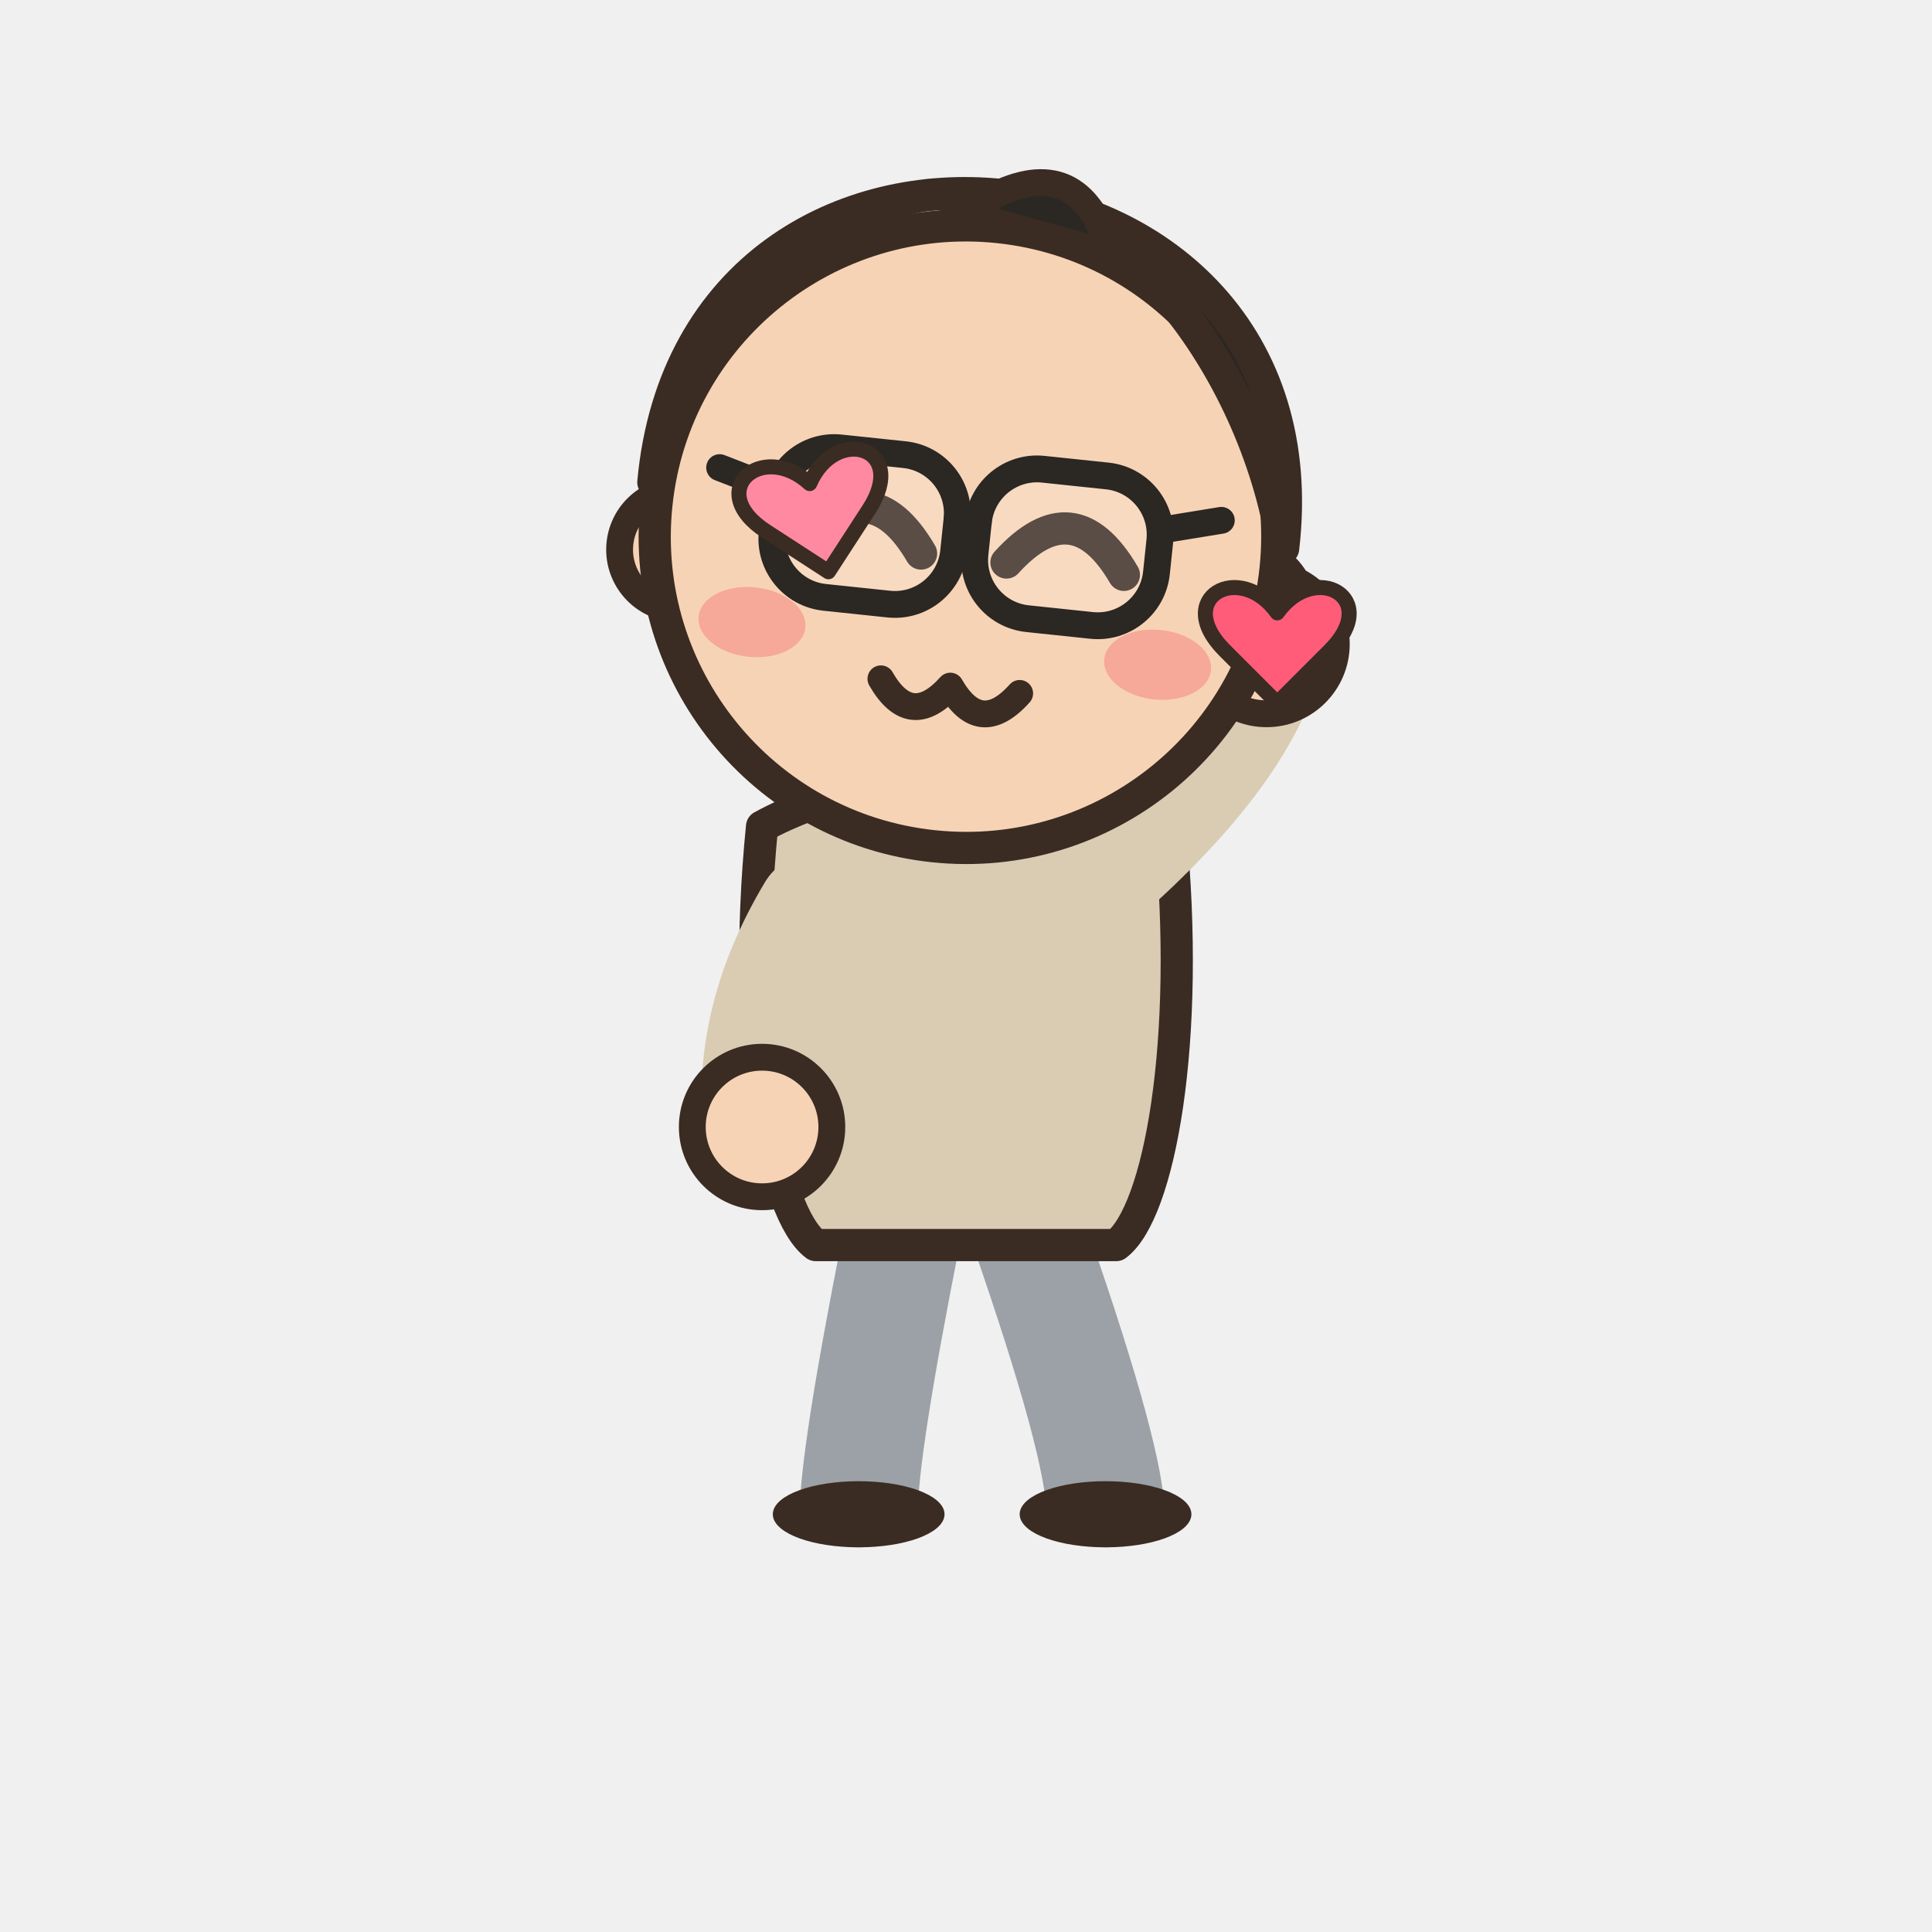
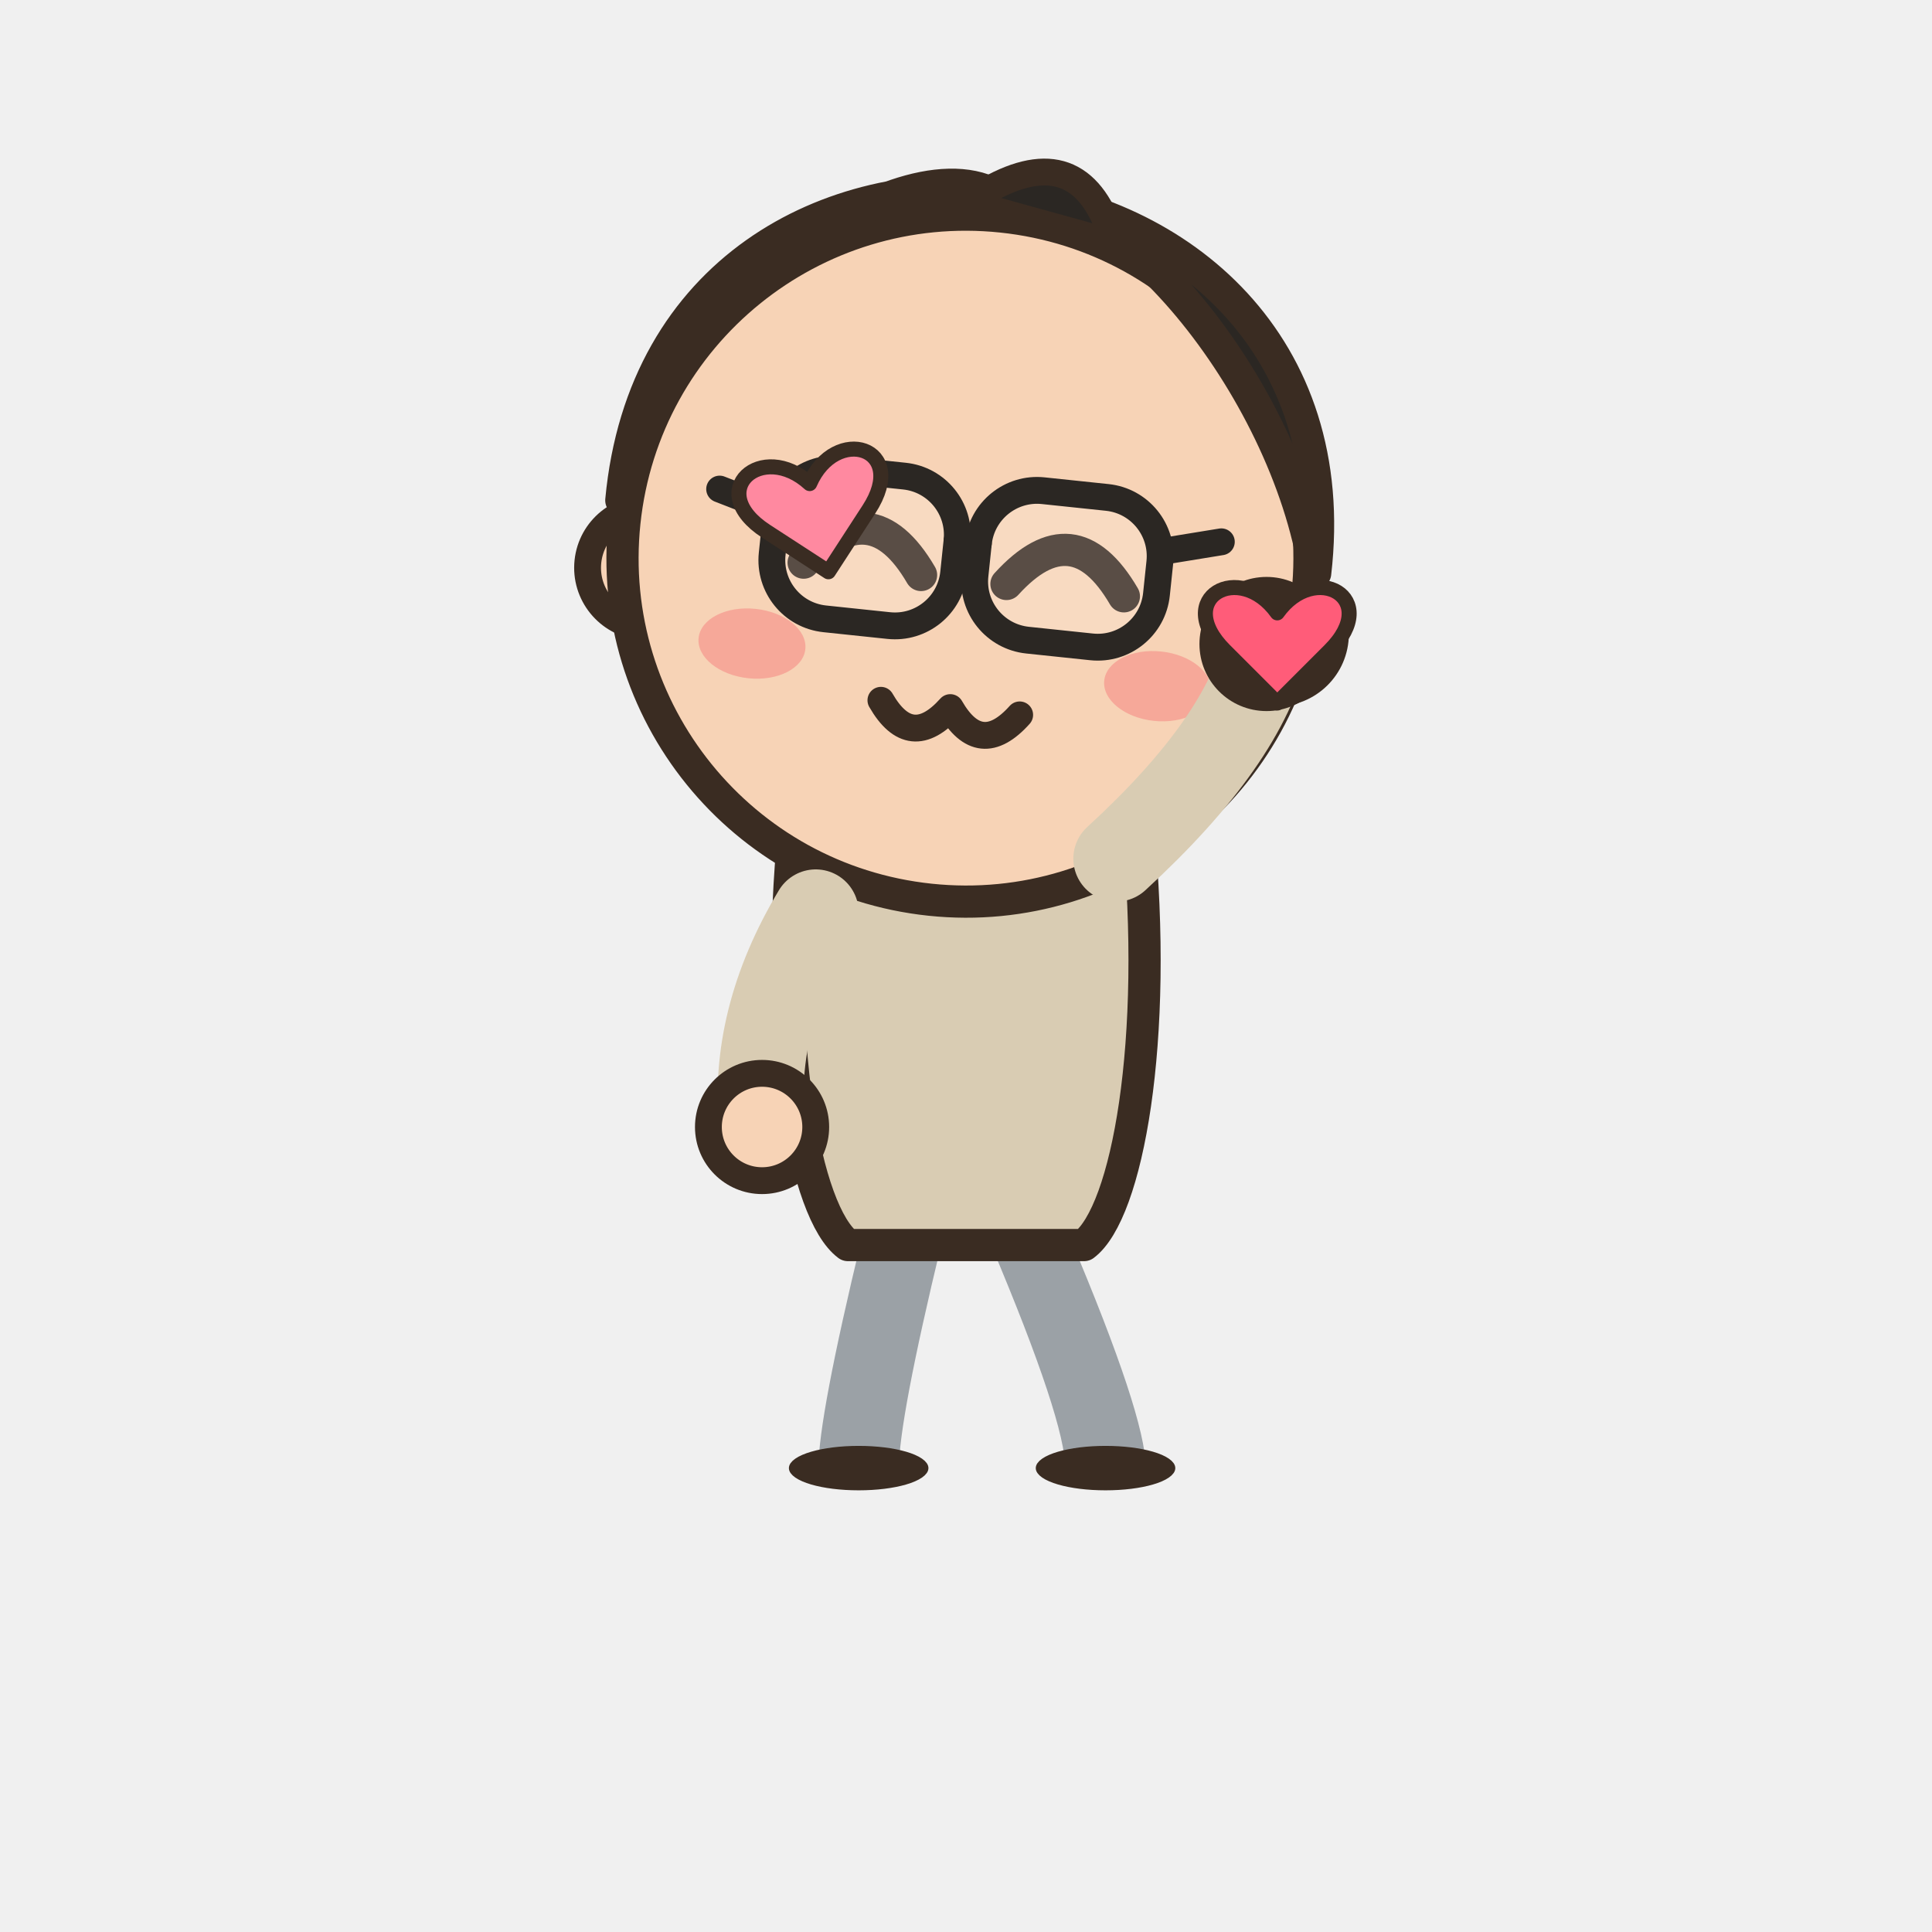
<svg xmlns="http://www.w3.org/2000/svg" viewBox="0 0 360 360" width="360" height="360">
  <g>
-     <g transform="translate(0 234) scale(1 0.56) translate(0 -234)">
-       <path d="M 168 228 Q 160 300 160 320" fill="none" stroke="#9BA1A6" stroke-width="22" stroke-linecap="round" />
+     <g transform="translate(0 234) scale(1 0.46) translate(0 -234)">
+       <path d="M 168 228 Q 160 300 160 320" fill="none" stroke="#9BA1A6" stroke-width="15" stroke-linecap="round" />
      <g transform="rotate(0 160 320)">
-         <ellipse cx="160" cy="320" rx="14" ry="9" fill="#3A2C22" stroke="#3A2C22" stroke-width="4" />
+         <ellipse cx="160" cy="320" rx="11" ry="7" fill="#3A2C22" stroke="#3A2C22" stroke-width="4" />
      </g>
-       <path d="M 192 228 Q 206 300 206 320" fill="none" stroke="#9BA1A6" stroke-width="22" stroke-linecap="round" />
+       <path d="M 192 228 Q 206 300 206 320" fill="none" stroke="#9BA1A6" stroke-width="15" stroke-linecap="round" />
      <g transform="rotate(0 206 320)">
-         <ellipse cx="206" cy="320" rx="14" ry="9" fill="#3A2C22" stroke="#3A2C22" stroke-width="4" />
+         <ellipse cx="206" cy="320" rx="11" ry="7" fill="#3A2C22" stroke="#3A2C22" stroke-width="4" />
      </g>
    </g>
-     <path d="M 142 154 C 138 194, 144 226, 152 232 L 208 232 C 216 226, 222 194, 218 154 C 196 142, 164 142, 142 154 Z" fill="#D9CCB3" stroke="#3A2C22" stroke-width="6" stroke-linejoin="round" stroke-linecap="round" />
-     <path d="M 152 170 Q 140 190 142 210" fill="none" stroke="#D9CCB3" stroke-width="22" stroke-linecap="round" />
-     <circle cx="142" cy="210" r="13" fill="#F7D3B6" stroke="#3A2C22" stroke-width="5" stroke-linejoin="round" />
-     <path d="M 208 160 Q 232 138 236 120" fill="none" stroke="#D9CCB3" stroke-width="22" stroke-linecap="round" />
-     <circle cx="236" cy="120" r="13" fill="#F7D3B6" stroke="#3A2C22" stroke-width="5" stroke-linejoin="round" />
-     <g transform="rotate(6 180 100)">
-       <circle cx="127" cy="108" r="11" fill="#F7D3B6" stroke="#3A2C22" stroke-width="5" stroke-linejoin="round" stroke-linecap="round" />
-       <circle cx="233" cy="108" r="11" fill="#F7D3B6" stroke="#3A2C22" stroke-width="5" stroke-linejoin="round" stroke-linecap="round" />
-       <circle cx="180" cy="100" r="58" fill="#F7D3B6" stroke="#3A2C22" stroke-width="6" stroke-linejoin="round" stroke-linecap="round" />
-       <path d="M 121 96 C 120 16, 240 16, 239 96 C 230 62, 200 32, 178 38 C 158 30, 122 64, 121 96 Z" fill="#2B2723" stroke="#3A2C22" stroke-width="6" stroke-linejoin="round" stroke-linecap="round" />
-       <path d="M 176 38 q 16 -12 24 4" fill="#2B2723" stroke="#3A2C22" stroke-width="5" stroke-linejoin="round" stroke-linecap="round" />
-       <path d="M 150 104 Q 161 89 172 104" fill="none" stroke="#3A2C22" stroke-width="6" stroke-linejoin="round" stroke-linecap="round" />
-       <path d="M 188 104 Q 199 89 210 104" fill="none" stroke="#3A2C22" stroke-width="6" stroke-linejoin="round" stroke-linecap="round" />
-       <rect x="144" y="86" width="34" height="28" rx="11" fill="#FFFFFF" fill-opacity="0.16" stroke="#2B2723" stroke-width="5" stroke-linejoin="round" />
-       <rect x="182" y="86" width="34" height="28" rx="11" fill="#FFFFFF" fill-opacity="0.16" stroke="#2B2723" stroke-width="5" stroke-linejoin="round" />
-       <path d="M 178 97 L 182 97" stroke="#2B2723" stroke-width="5" stroke-linecap="round" />
-       <path d="M 144 95 l -11 -3" stroke="#2B2723" stroke-width="5" stroke-linecap="round" />
-       <path d="M 216 95 l 11 -3" stroke="#2B2723" stroke-width="5" stroke-linecap="round" />
-       <ellipse cx="142" cy="120" rx="10" ry="6.5" fill="#F58C86" opacity="0.6" />
-       <ellipse cx="218" cy="120" rx="10" ry="6.5" fill="#F58C86" opacity="0.6" />
-       <path d="M 167 128 Q 173.5 137 180 128 Q 186.5 137 193 128" fill="none" stroke="#3A2C22" stroke-width="5" stroke-linejoin="round" stroke-linecap="round" />
+     <path d="M 148 154 C 144 194, 150 226, 158 232 L 202 232 C 210 226, 216 194, 212 154 C 196 142, 164 142, 148 154 Z" fill="#D9CCB3" stroke="#3A2C22" stroke-width="6" stroke-linejoin="round" stroke-linecap="round" />
+     <g transform="rotate(6 180 104)">
+       <circle cx="121" cy="112" r="11" fill="#F7D3B6" stroke="#3A2C22" stroke-width="5" stroke-linejoin="round" stroke-linecap="round" />
+       <circle cx="239" cy="112" r="11" fill="#F7D3B6" stroke="#3A2C22" stroke-width="5" stroke-linejoin="round" stroke-linecap="round" />
+       <circle cx="180" cy="104" r="64" fill="#F7D3B6" stroke="#3A2C22" stroke-width="6" stroke-linejoin="round" stroke-linecap="round" />
+       <path d="M 115 100 C 114 14, 246 14, 245 100 C 236 66, 200 30, 178 36 C 158 28, 116 68, 115 100 Z" fill="#2B2723" stroke="#3A2C22" stroke-width="6" stroke-linejoin="round" stroke-linecap="round" />
+       <path d="M 176 36 q 16 -12 24 4" fill="#2B2723" stroke="#3A2C22" stroke-width="5" stroke-linejoin="round" stroke-linecap="round" />
+       <path d="M 150 108 Q 161 93 172 108" fill="none" stroke="#3A2C22" stroke-width="6" stroke-linejoin="round" stroke-linecap="round" />
+       <path d="M 188 108 Q 199 93 210 108" fill="none" stroke="#3A2C22" stroke-width="6" stroke-linejoin="round" stroke-linecap="round" />
+       <rect x="144" y="90" width="34" height="28" rx="11" fill="#FFFFFF" fill-opacity="0.16" stroke="#2B2723" stroke-width="5" stroke-linejoin="round" />
+       <rect x="182" y="90" width="34" height="28" rx="11" fill="#FFFFFF" fill-opacity="0.16" stroke="#2B2723" stroke-width="5" stroke-linejoin="round" />
+       <path d="M 178 101 L 182 101" stroke="#2B2723" stroke-width="5" stroke-linecap="round" />
+       <path d="M 144 99 l -11 -3" stroke="#2B2723" stroke-width="5" stroke-linecap="round" />
+       <path d="M 216 99 l 11 -3" stroke="#2B2723" stroke-width="5" stroke-linecap="round" />
+       <ellipse cx="142" cy="124" rx="10" ry="6.5" fill="#F58C86" opacity="0.6" />
+       <ellipse cx="218" cy="124" rx="10" ry="6.5" fill="#F58C86" opacity="0.6" />
+       <path d="M 167 132 Q 173.5 141 180 132 Q 186.5 141 193 132" fill="none" stroke="#3A2C22" stroke-width="5" stroke-linejoin="round" stroke-linecap="round" />
    </g>
+     <path d="M 152 170 Q 140 190 142 210" fill="none" stroke="#D9CCB3" stroke-width="16" stroke-linecap="round" />
+     <circle cx="142" cy="210" r="10" fill="#F7D3B6" stroke="#3A2C22" stroke-width="5" stroke-linejoin="round" />
+     <path d="M 208 160 Q 232 138 236 120" fill="none" stroke="#D9CCB3" stroke-width="16" stroke-linecap="round" />
+     <circle cx="236" cy="120" r="10" fill="#F7D3B6" stroke="#3A2C22" stroke-width="5" stroke-linejoin="round" />
  </g>
  <g transform="translate(238 110) scale(0.7) rotate(0)">
    <path d="M 0 6 C -10 -8 -28 2 -14 16 L 0 30 L 14 16 C 28 2 10 -8 0 6 Z" fill="#FF5C79" stroke="#3A2C22" stroke-width="4" stroke-linejoin="round" stroke-linecap="round" />
  </g>
  <g transform="translate(150 86) scale(0.7) rotate(-12)">
    <path d="M 0 6 C -10 -8 -28 2 -14 16 L 0 30 L 14 16 C 28 2 10 -8 0 6 Z" fill="#FF89A0" stroke="#3A2C22" stroke-width="4" stroke-linejoin="round" stroke-linecap="round" />
  </g>
</svg>
